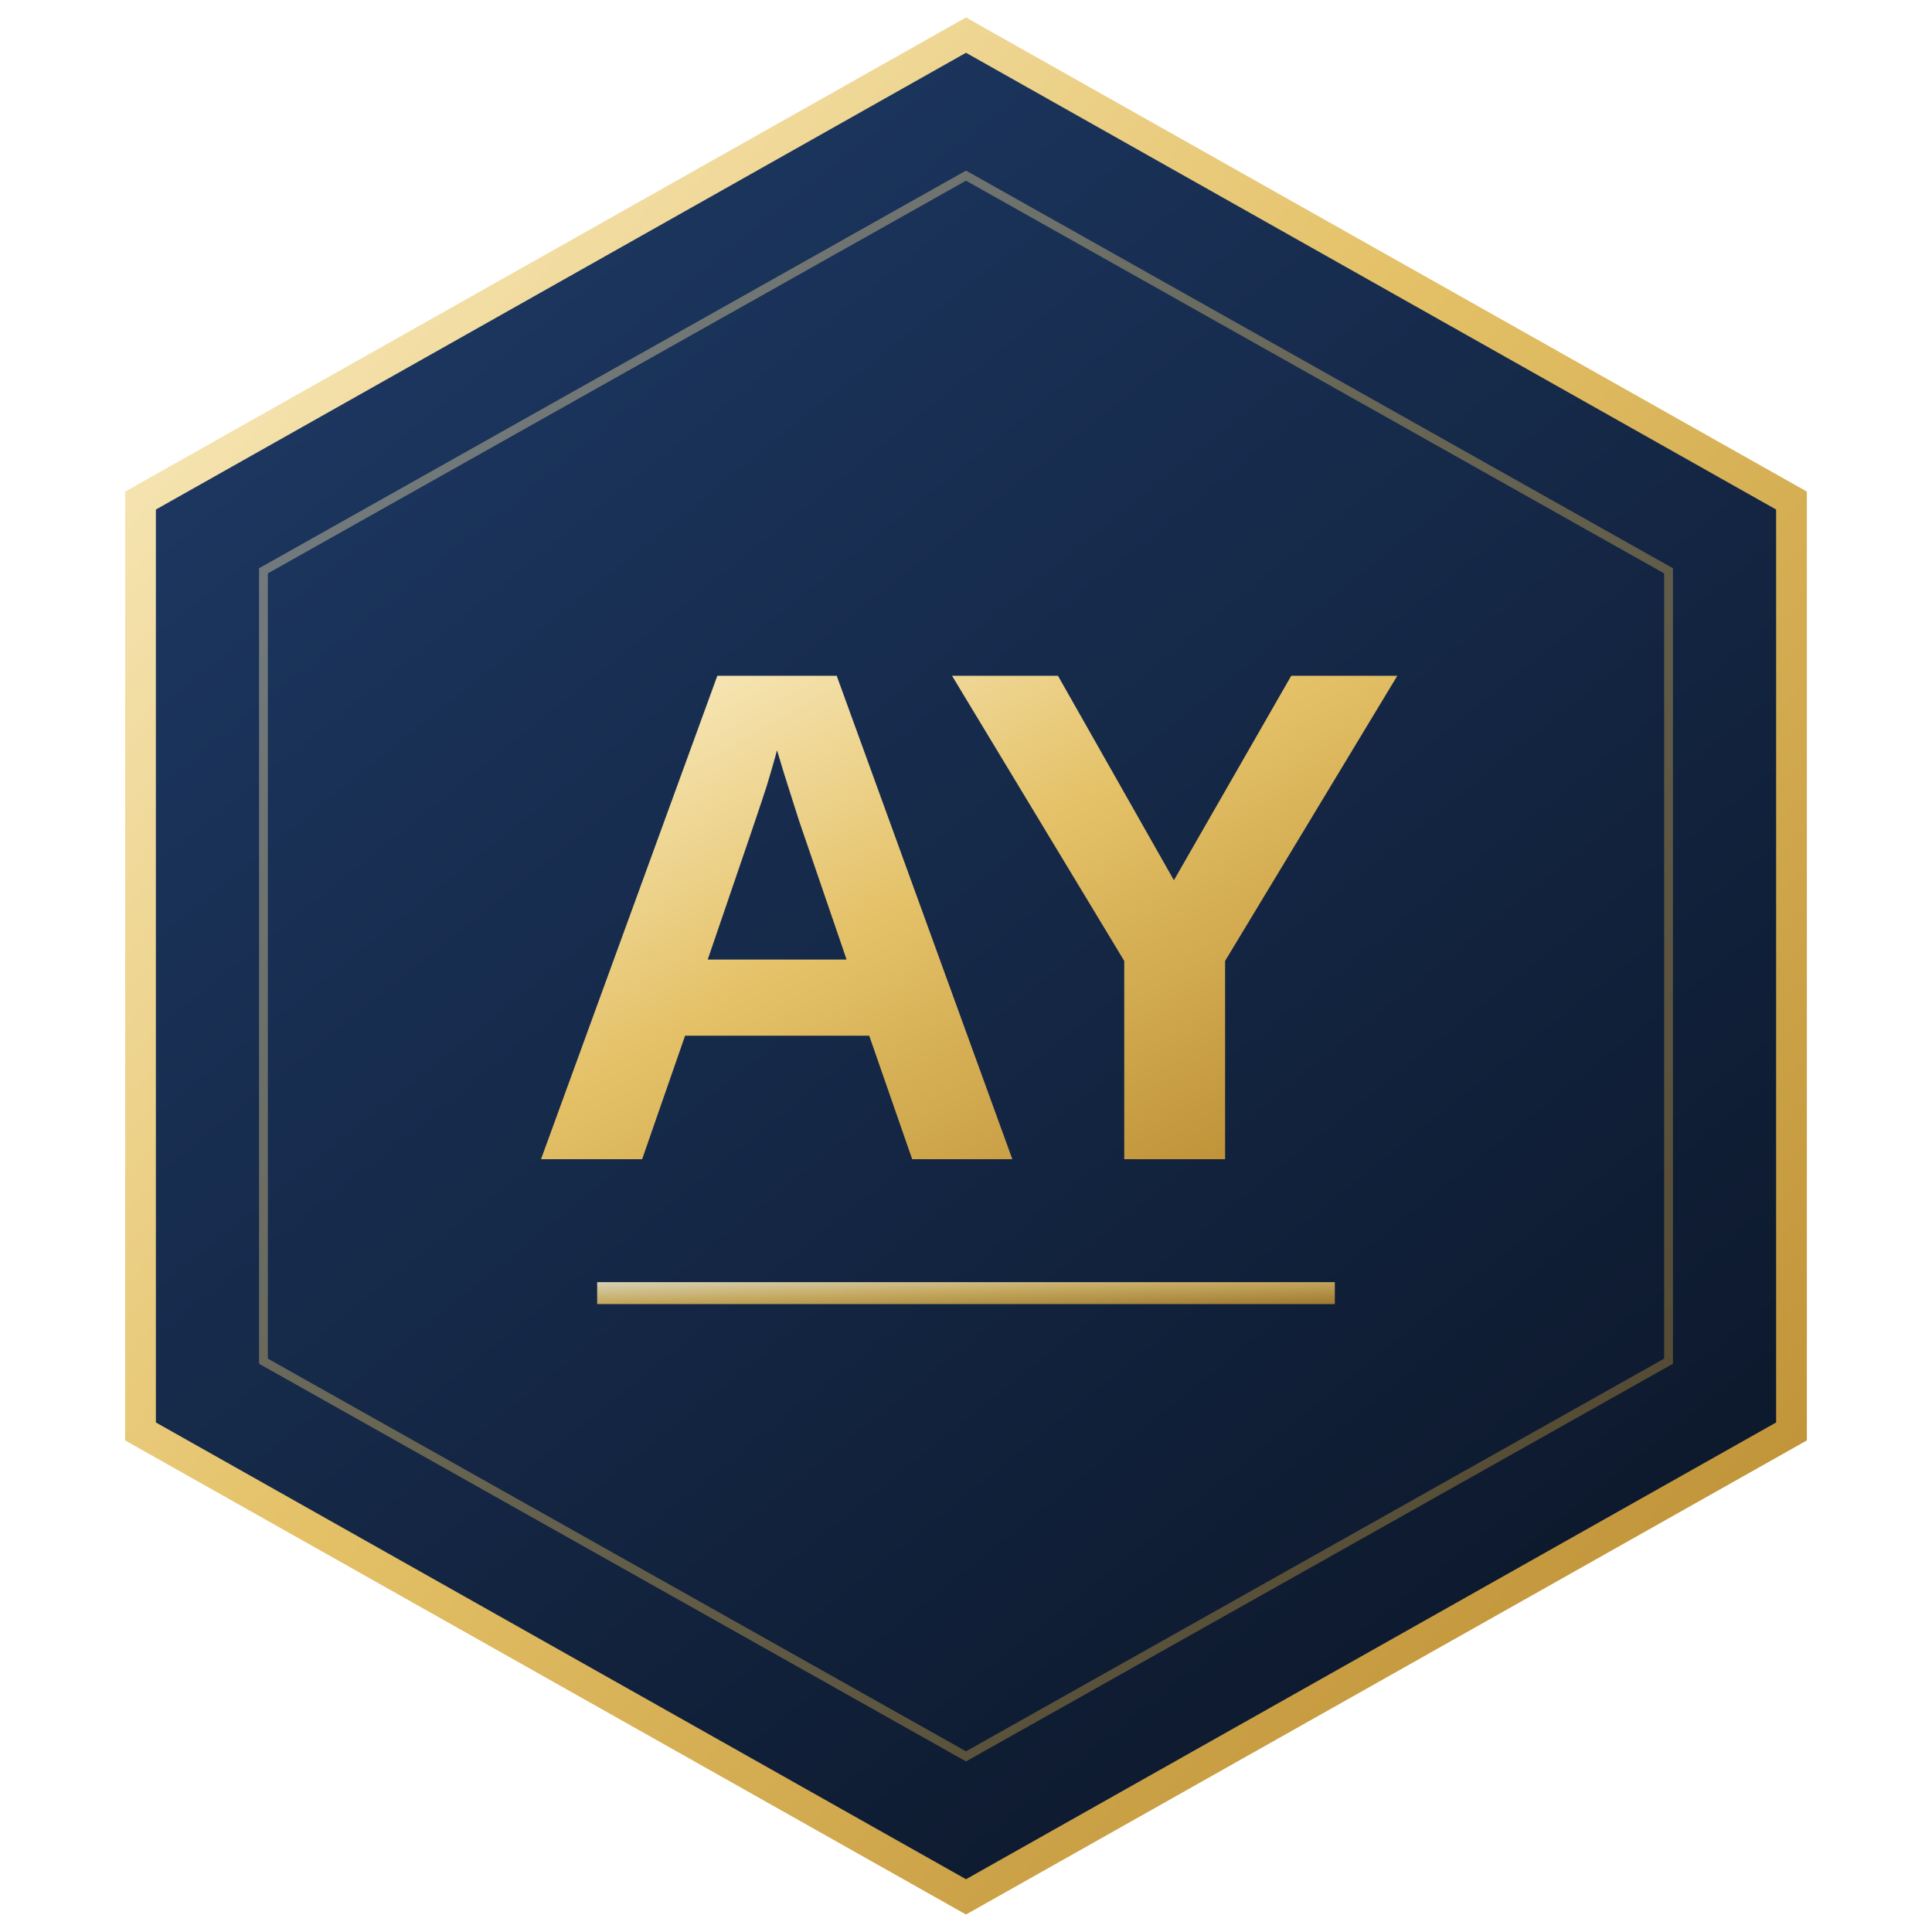
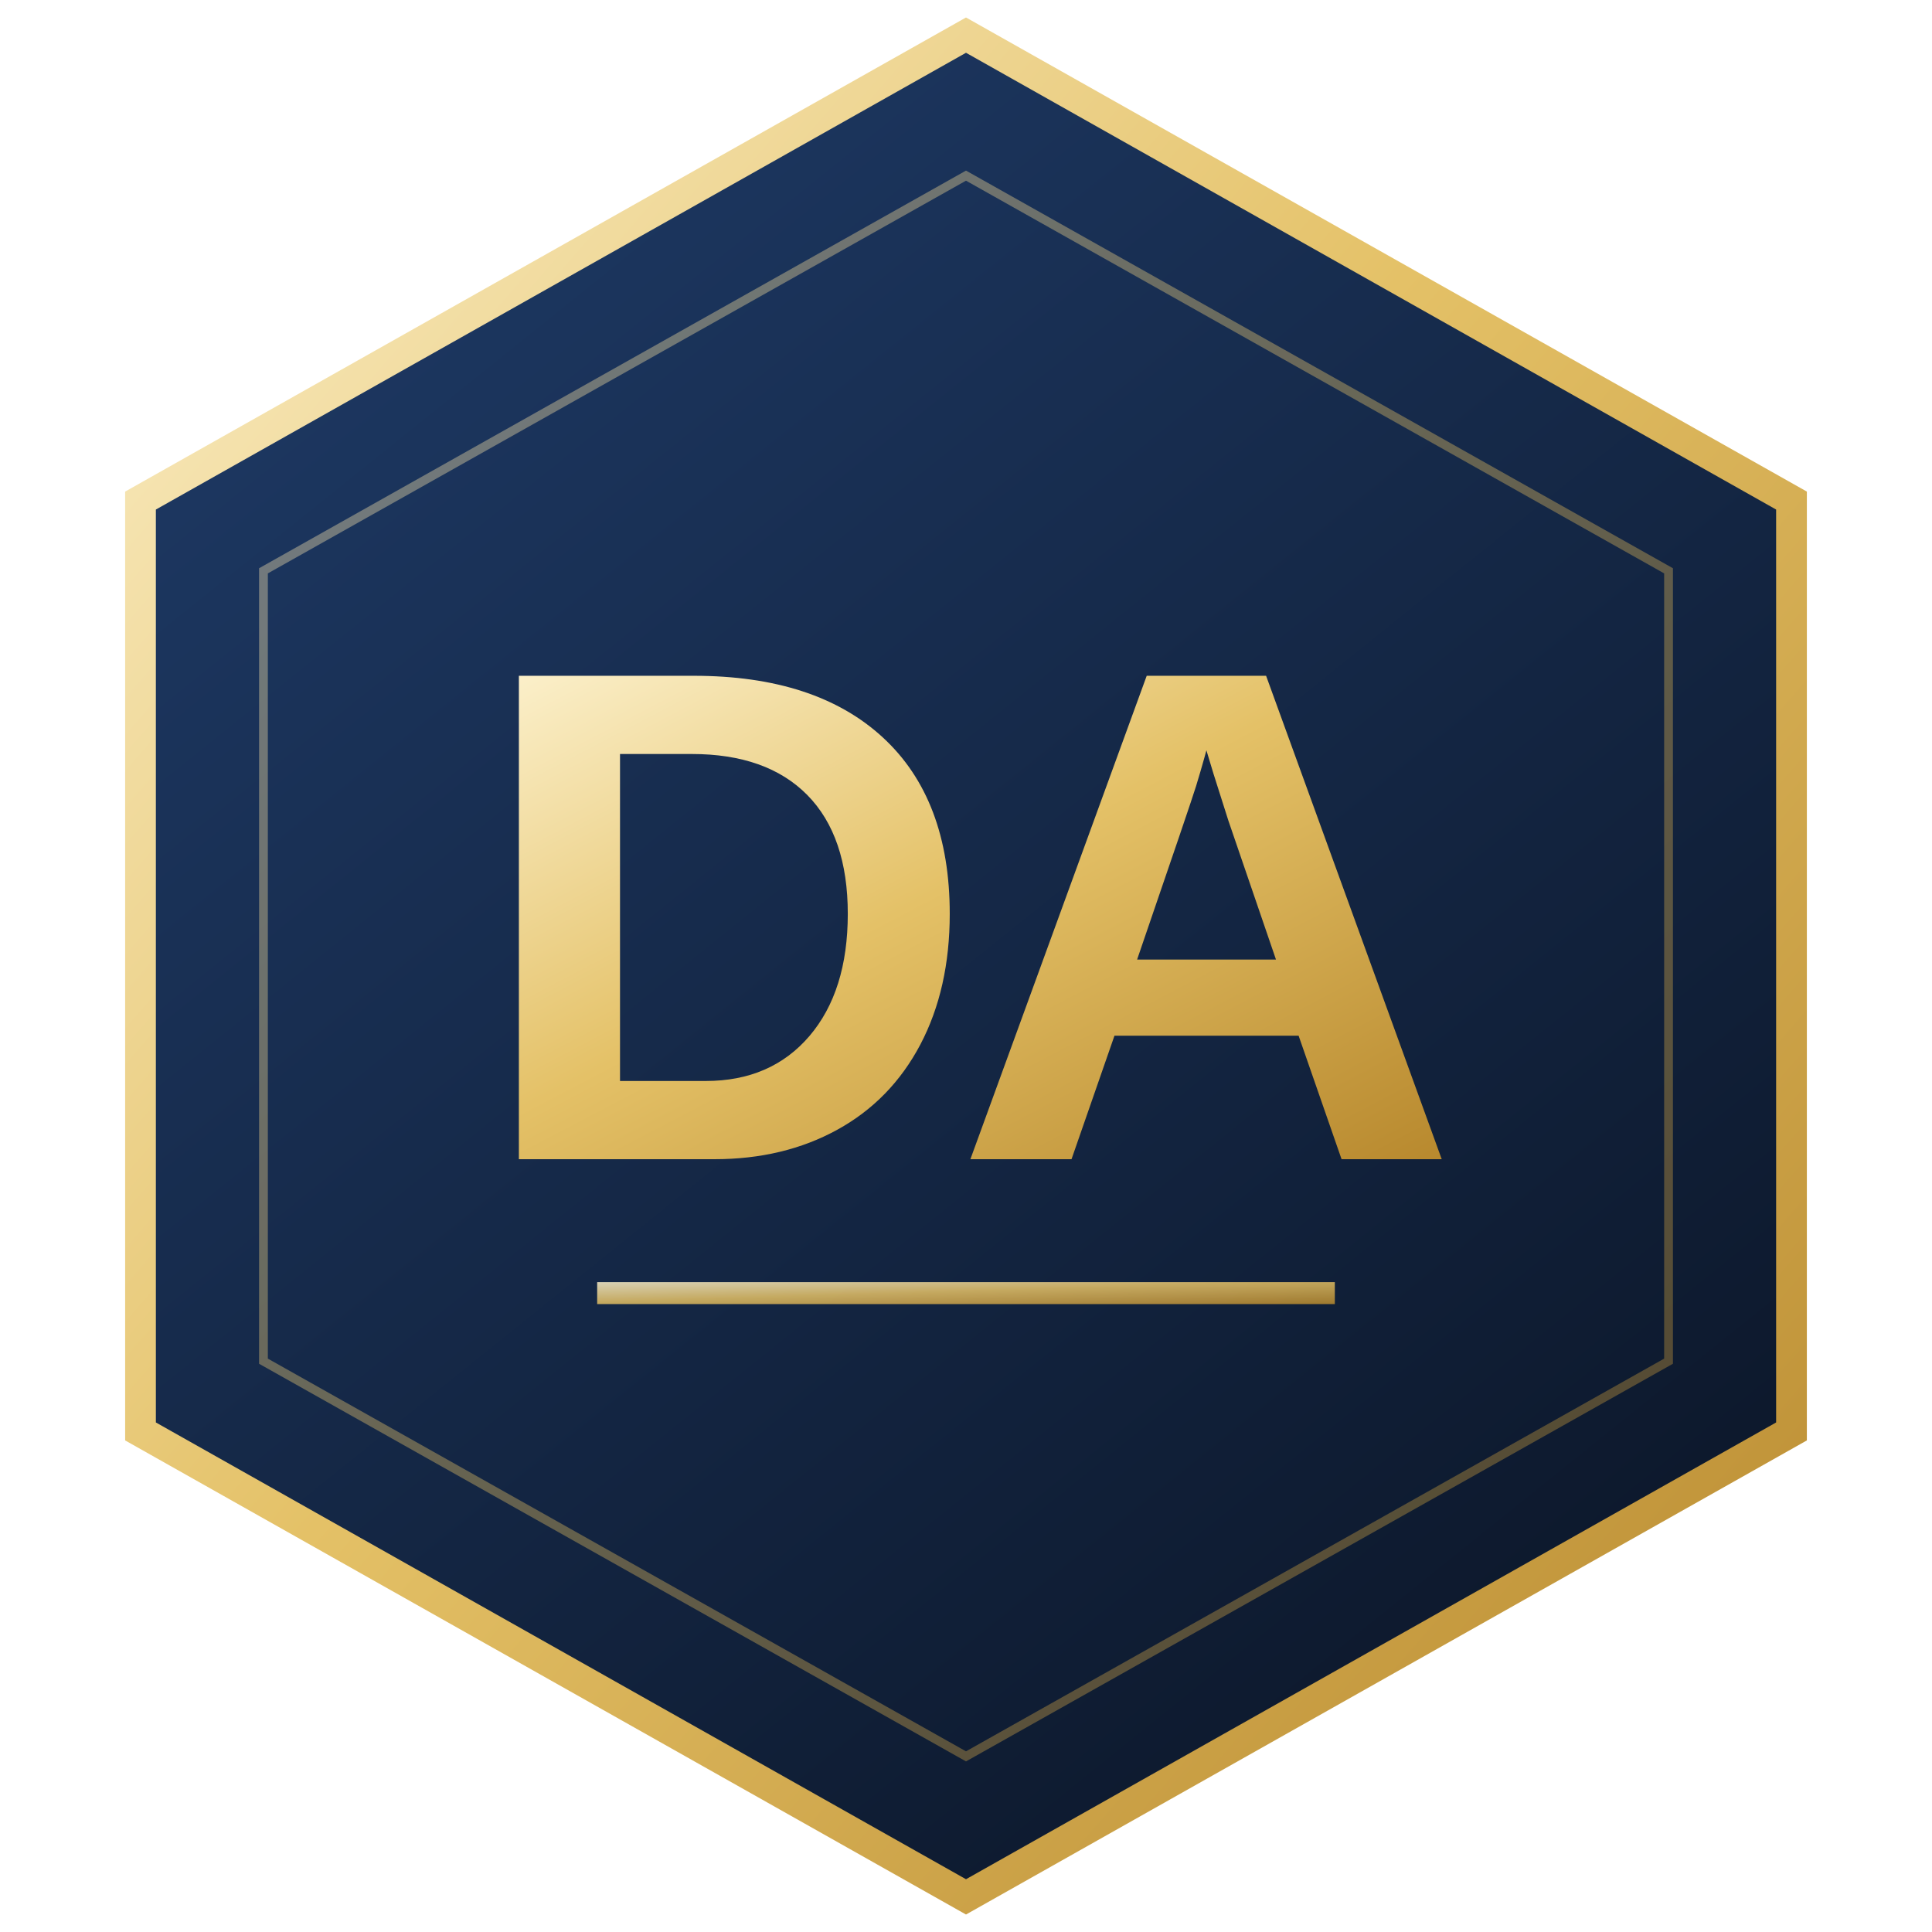
- <svg xmlns="http://www.w3.org/2000/svg" viewBox="0 0 220 220" role="img" aria-label="ArielYosupov WebDesign">
+ <svg xmlns="http://www.w3.org/2000/svg" viewBox="0 0 220 220" role="img" aria-label="DA Web Design">
  <defs>
    <linearGradient id="bg" x1="15%" y1="0%" x2="85%" y2="100%">
      <stop offset="0%" stop-color="#1E3A66" />
      <stop offset="100%" stop-color="#0B1526" />
    </linearGradient>
    <linearGradient id="gold" x1="0%" y1="0%" x2="100%" y2="100%">
      <stop offset="0%" stop-color="#FBEFC9" />
      <stop offset="45%" stop-color="#E4C167" />
      <stop offset="100%" stop-color="#B8892E" />
    </linearGradient>
  </defs>
  <polygon points="110,4 204,57 204,163 110,216 16,163 16,57" fill="url(#bg)" />
  <polygon points="110,4 204,57 204,163 110,216 16,163 16,57" fill="none" stroke="url(#gold)" stroke-width="3.5" />
  <polygon points="110,20 190,65 190,155 110,200 30,155 30,65" fill="none" stroke="url(#gold)" stroke-width="1" opacity=".4" />
-   <text x="110" y="132" text-anchor="middle" font-family="'Rubik', Arial, sans-serif" font-size="80" font-weight="800" letter-spacing="-3" fill="url(#gold)">AY</text>
+   <text x="110" y="132" text-anchor="middle" font-family="'Rubik', Arial, sans-serif" font-size="80" font-weight="800" letter-spacing="-3" fill="url(#gold)">DA</text>
  <rect x="68" y="146" width="84" height="2.5" fill="url(#gold)" opacity=".85" />
</svg>
